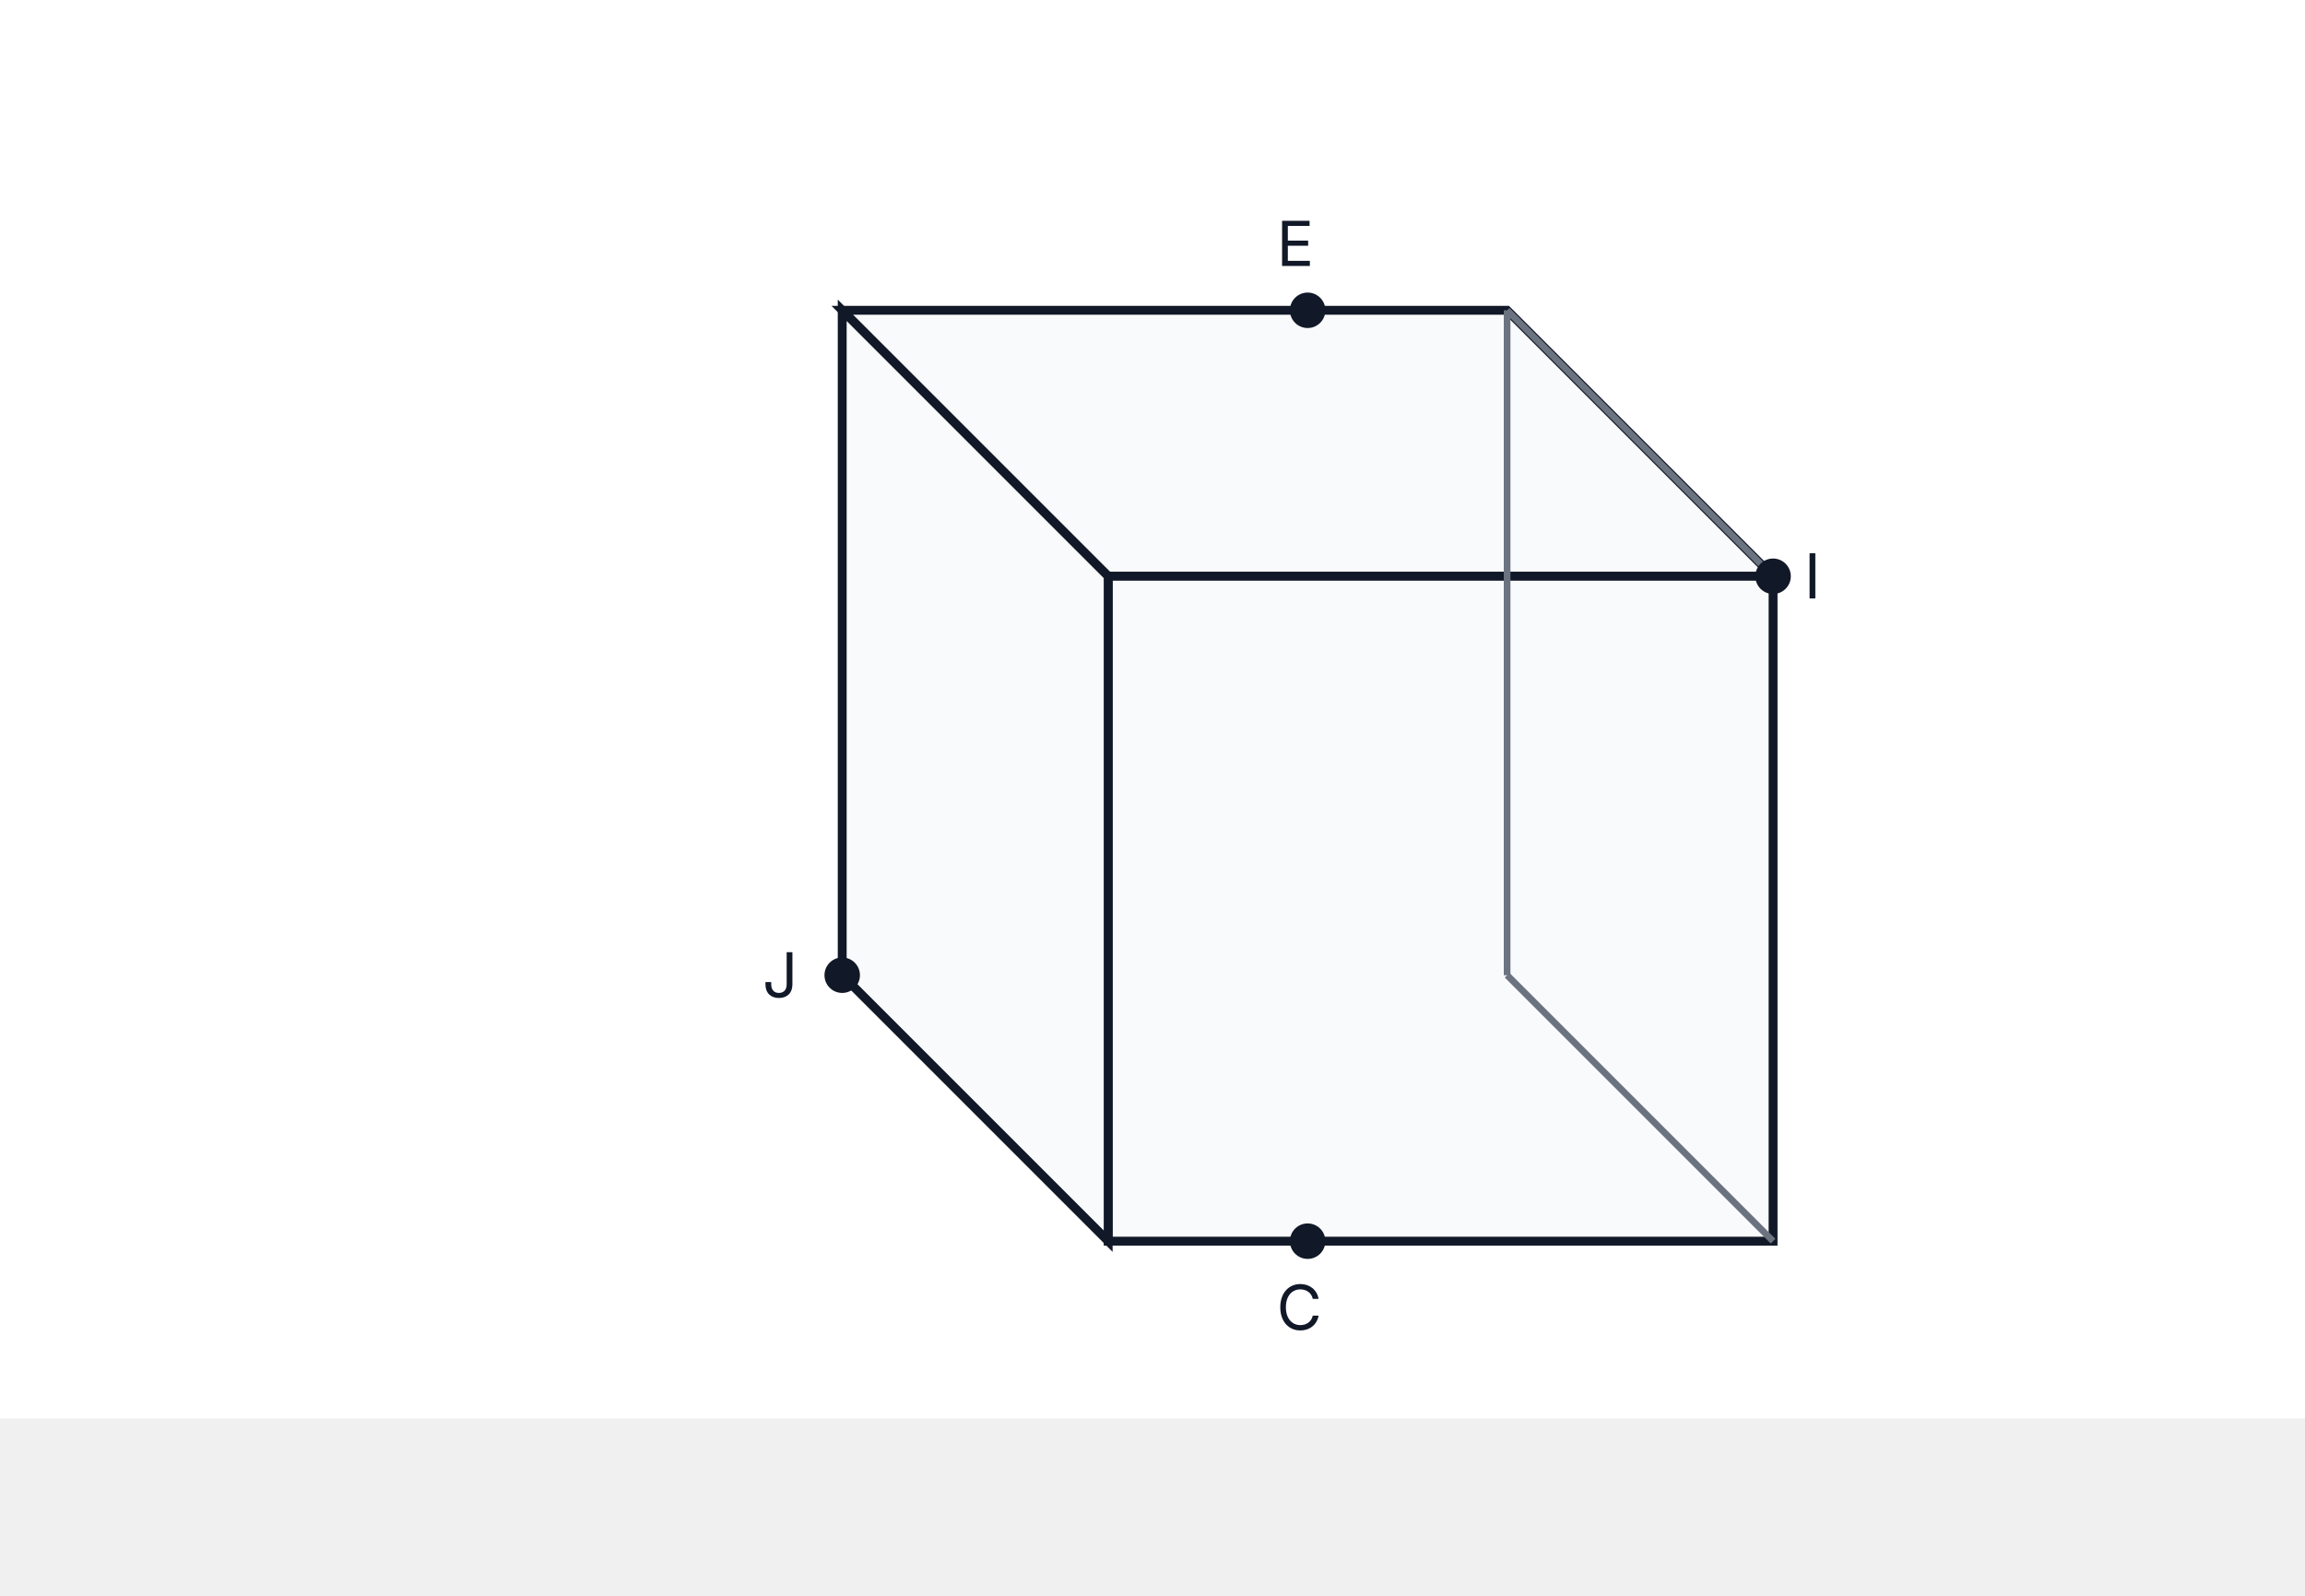
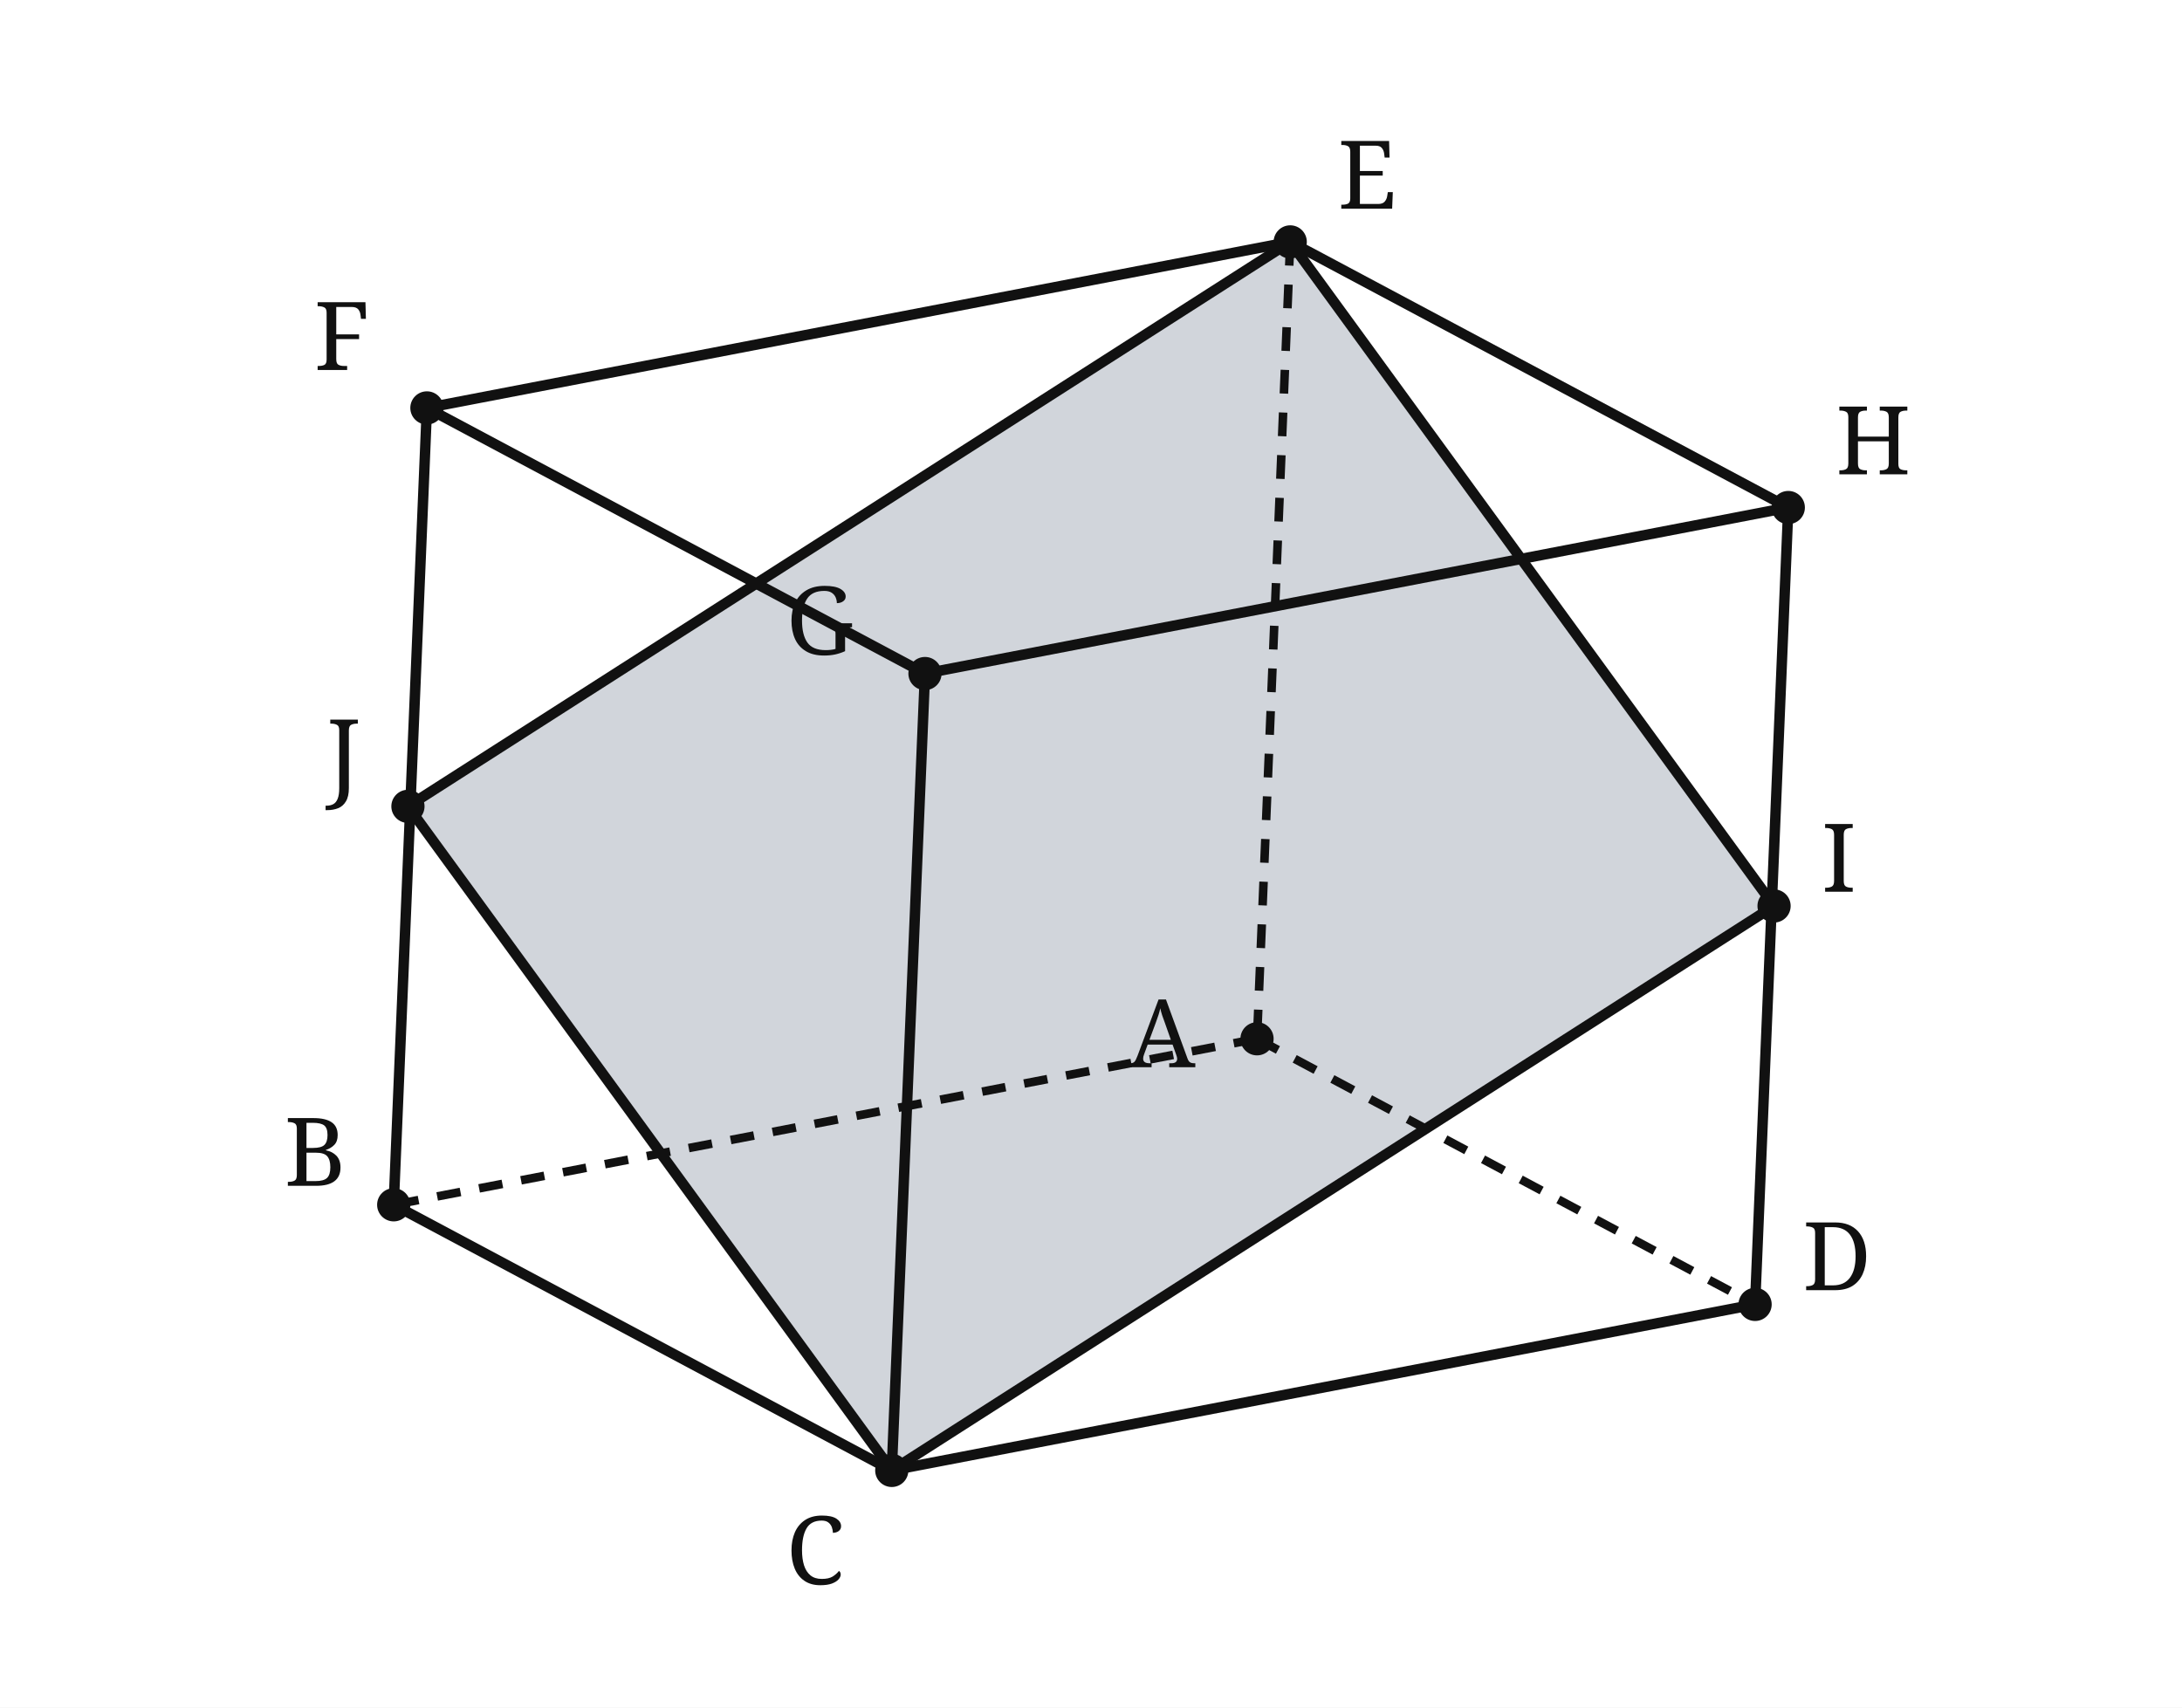
- <svg xmlns="http://www.w3.org/2000/svg" viewBox="0 0 520 360" role="img" aria-label="problem-24-cube-cross-section-animated.svg">
-   <style>
-   .label{font-family:Inter,Arial,sans-serif;font-size:14px;fill:#111827}
-   .small{font-family:Inter,Arial,sans-serif;font-size:11px;fill:#374151}
-   .title{font-family:Inter,Arial,sans-serif;font-size:16px;font-weight:700;fill:#111827}
-   .line{stroke:#111827;stroke-width:3;fill:none;stroke-linecap:round;stroke-linejoin:round}
-   .thin{stroke:#6b7280;stroke-width:1.5;fill:none}
-   .grid{stroke:#d1d5db;stroke-width:1}
-   .shade{fill:#93c5fd;fill-opacity:.35;stroke:#2563eb;stroke-width:2}
-   .pulse{animation:pulse 1.6s ease-in-out infinite alternate;transform-origin:center}
-   .draw{stroke-dasharray:900;stroke-dashoffset:900;animation:draw 2.4s ease forwards}
-   .fade{animation:fade 2s ease-in-out infinite alternate}
-   .pop{animation:pop 1.5s ease-in-out infinite alternate;transform-origin:center}
-   @keyframes draw{to{stroke-dashoffset:0}}
-   @keyframes fade{from{opacity:.25}to{opacity:1}}
-   @keyframes pulse{from{opacity:.35;stroke-width:2}to{opacity:.95;stroke-width:4}}
-   @keyframes pop{from{transform:scale(.96);opacity:.65}to{transform:scale(1.04);opacity:1}}
- </style>
-   <rect width="520" height="320" fill="white" />
-   <g transform="translate(130,30)">
-     <polygon points="60,40 210,40 270,100 120,100" fill="#f9fafb" stroke="#111827" stroke-width="2" />
-     <polygon points="120,100 270,100 270,250 120,250" fill="#f9fafb" stroke="#111827" stroke-width="2" />
-     <polygon points="60,40 120,100 120,250 60,190" fill="#f9fafb" stroke="#111827" stroke-width="2" />
-     <line x1="210" y1="40" x2="270" y2="100" class="thin" />
-     <line x1="210" y1="40" x2="210" y2="190" class="thin" />
-     <line x1="210" y1="190" x2="270" y2="250" class="thin" />
-     <circle cx="165" cy="40" r="4" fill="#111827" />
-     <text x="158" y="30" class="label">E</text>
-     <circle cx="270" cy="100" r="4" fill="#111827" />
-     <text x="277" y="105" class="label">I</text>
-     <circle cx="165" cy="250" r="4" fill="#111827" />
-     <text x="158" y="270" class="label">C</text>
-     <circle cx="60" cy="190" r="4" fill="#111827" />
-     <text x="42" y="195" class="label">J</text>
+ <svg xmlns="http://www.w3.org/2000/svg" viewBox="0 0 460 360" role="img" aria-label="Cube ABCDEFGH drawn in 3D oblique view with body diagonal CE and shaded cross-section rhombus EJCI; J and I are midpoints of edges FB and HD">
+   <rect width="460" height="360" fill="white" />
+   <polygon points="272,51 86,170 188,310 374,191" fill="#d1d5db" stroke="none" />
+   <g stroke="#111" stroke-width="1.8" fill="none" stroke-dasharray="5 4">
+     <line x1="272" y1="51" x2="265" y2="219" />
+     <line x1="265" y1="219" x2="83" y2="254" />
+     <line x1="265" y1="219" x2="370" y2="275" />
+   </g>
+   <g stroke="#111" stroke-width="2.2" fill="none" stroke-linecap="round" stroke-linejoin="round">
+     <line x1="272" y1="51" x2="90" y2="86" />
+     <line x1="272" y1="51" x2="377" y2="107" />
+     <line x1="90" y1="86" x2="195" y2="142" />
+     <line x1="195" y1="142" x2="377" y2="107" />
+     <line x1="90" y1="86" x2="83" y2="254" />
+     <line x1="377" y1="107" x2="370" y2="275" />
+     <line x1="195" y1="142" x2="188" y2="310" />
+     <line x1="83" y1="254" x2="188" y2="310" />
+     <line x1="188" y1="310" x2="370" y2="275" />
+   </g>
+   <polygon points="272,51 86,170 188,310 374,191" fill="none" stroke="#111" stroke-width="2.2" stroke-linejoin="round" />
+   <g fill="#111">
+     <circle cx="272" cy="51" r="3.5" />
+     <circle cx="90" cy="86" r="3.5" />
+     <circle cx="195" cy="142" r="3.5" />
+     <circle cx="377" cy="107" r="3.5" />
+     <circle cx="86" cy="170" r="3.5" />
+     <circle cx="265" cy="219" r="3.5" />
+     <circle cx="374" cy="191" r="3.5" />
+     <circle cx="83" cy="254" r="3.5" />
+     <circle cx="370" cy="275" r="3.5" />
+     <circle cx="188" cy="310" r="3.5" />
+   </g>
+   <g font-family="Georgia, serif" font-size="20" fill="#111">
+     <text x="282" y="44">E</text>
+     <text x="78" y="78" text-anchor="end">F</text>
+     <text x="180" y="138" text-anchor="end">G</text>
+     <text x="387" y="100">H</text>
+     <text x="76" y="166" text-anchor="end">J</text>
+     <text x="252" y="225" text-anchor="end">A</text>
+     <text x="384" y="188">I</text>
+     <text x="73" y="250" text-anchor="end">B</text>
+     <text x="380" y="272">D</text>
+     <text x="178" y="334" text-anchor="end">C</text>
  </g>
</svg>
